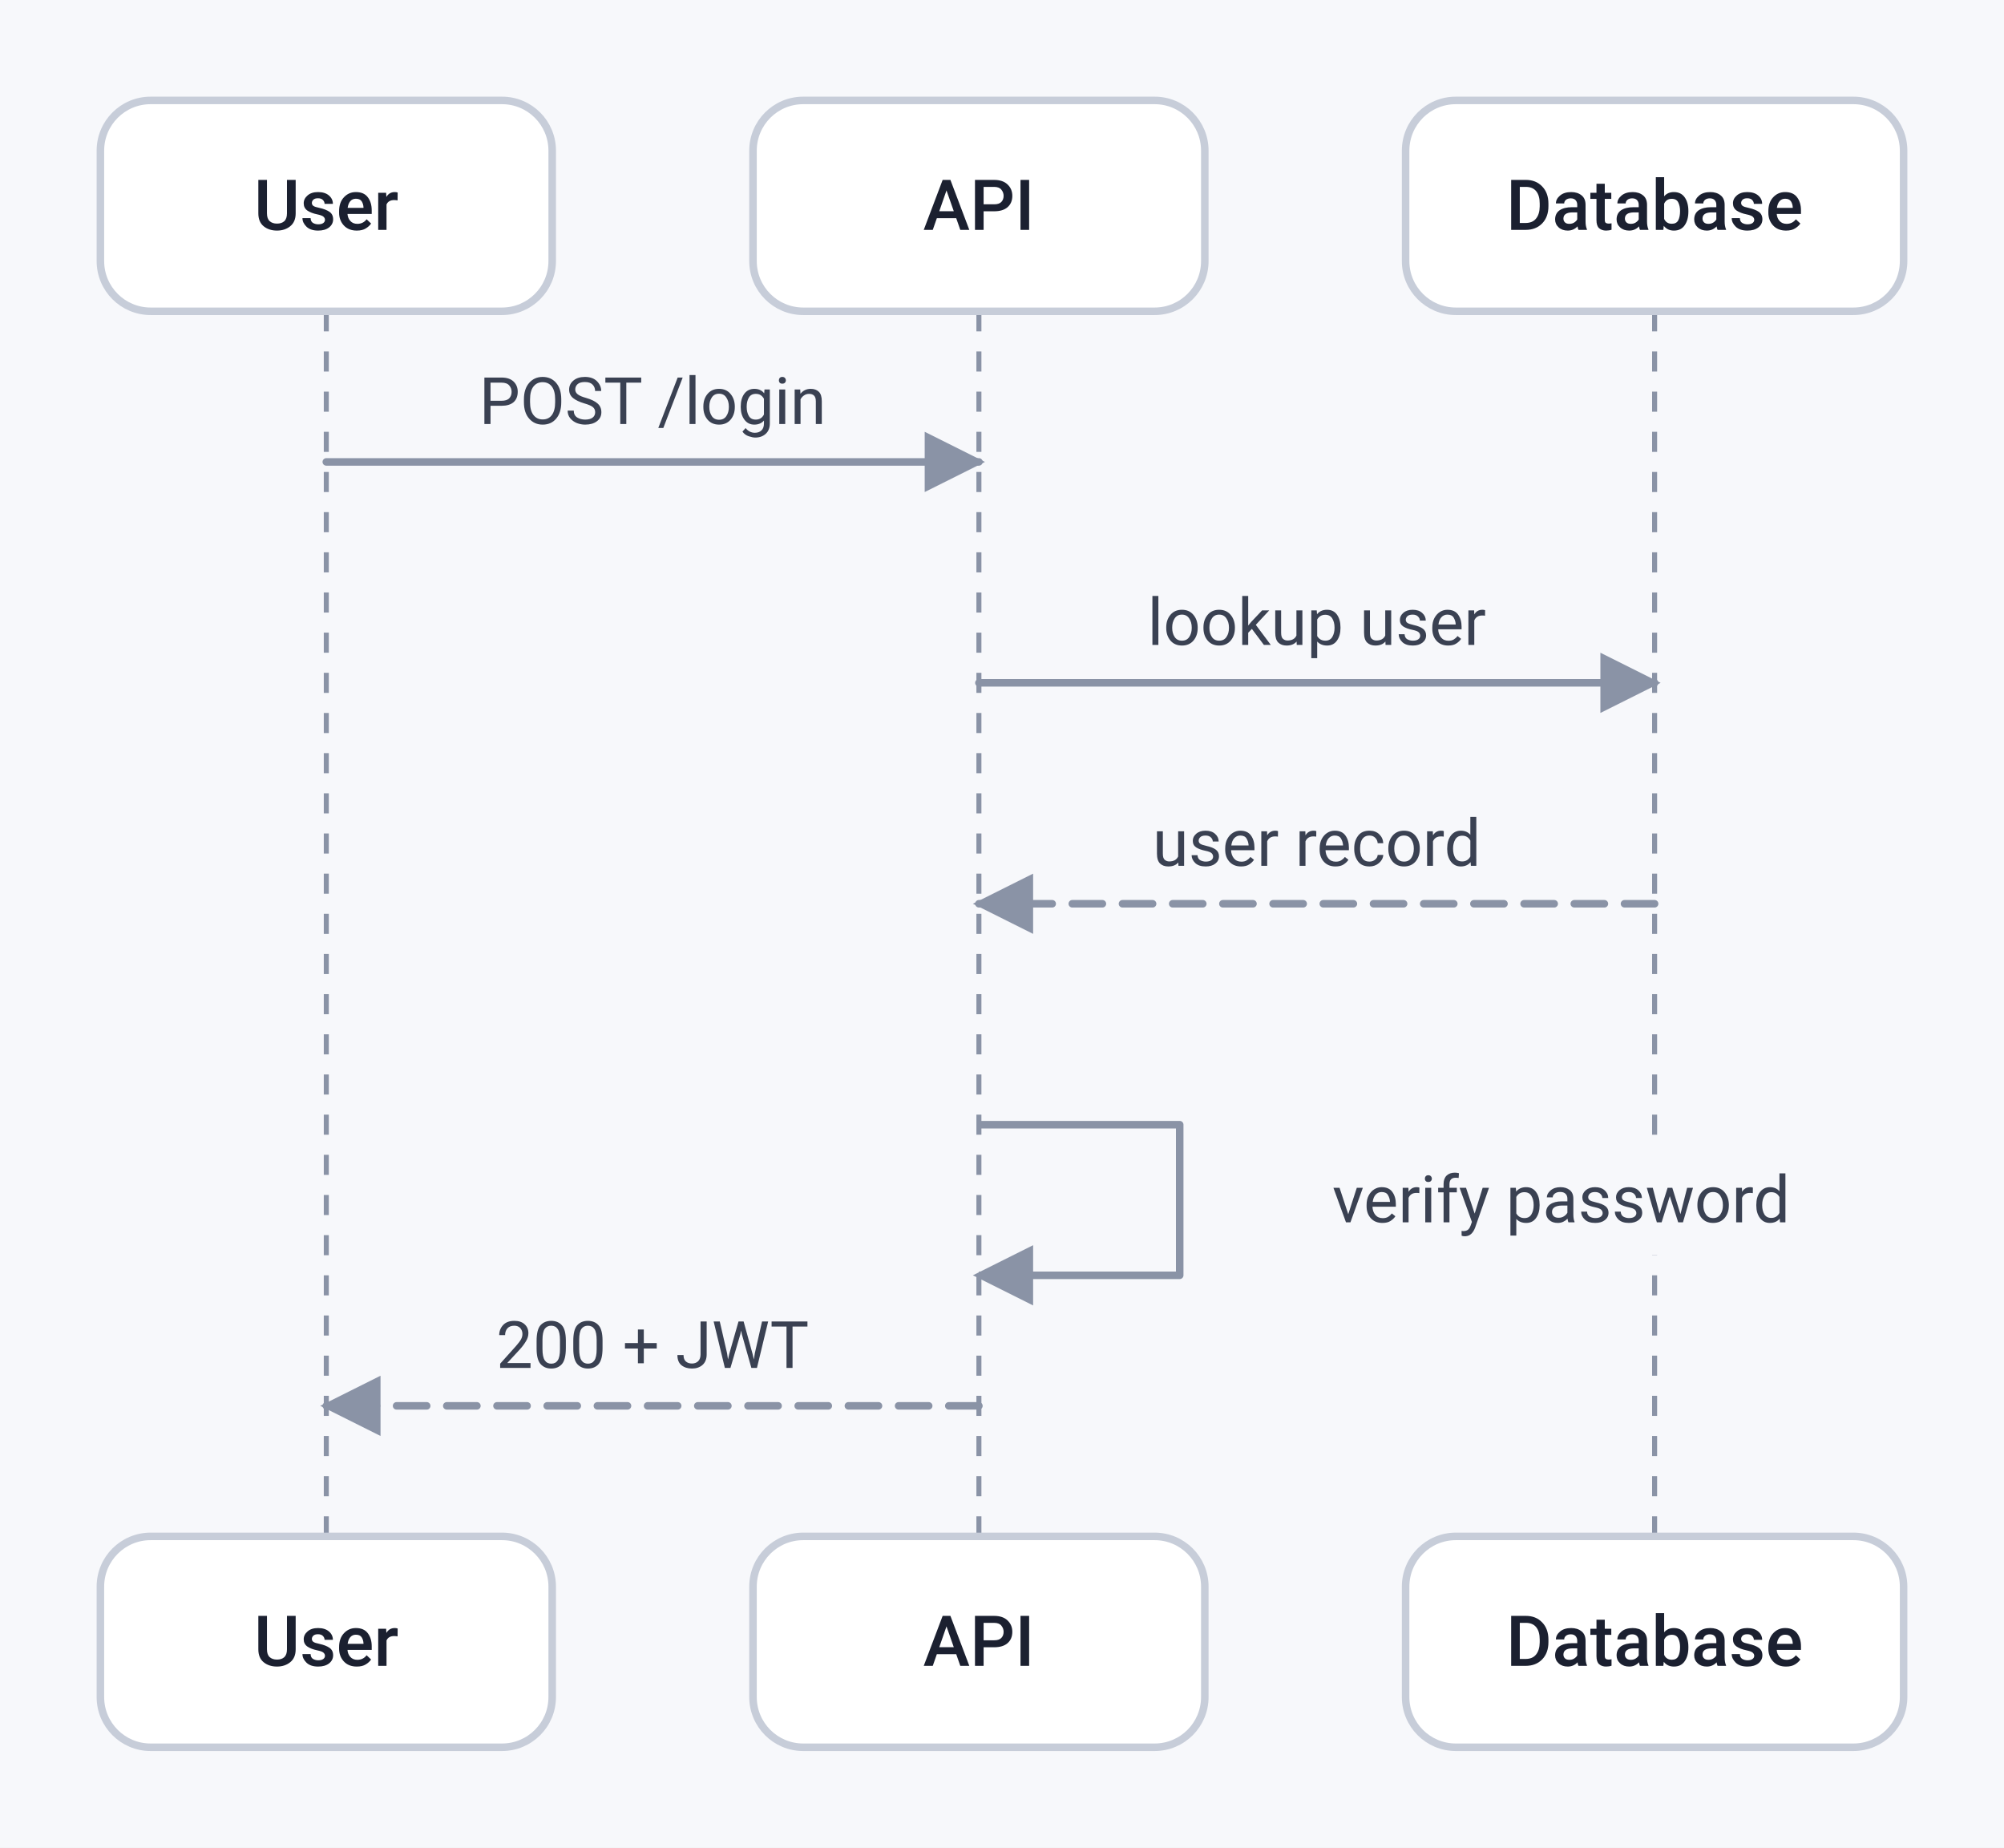
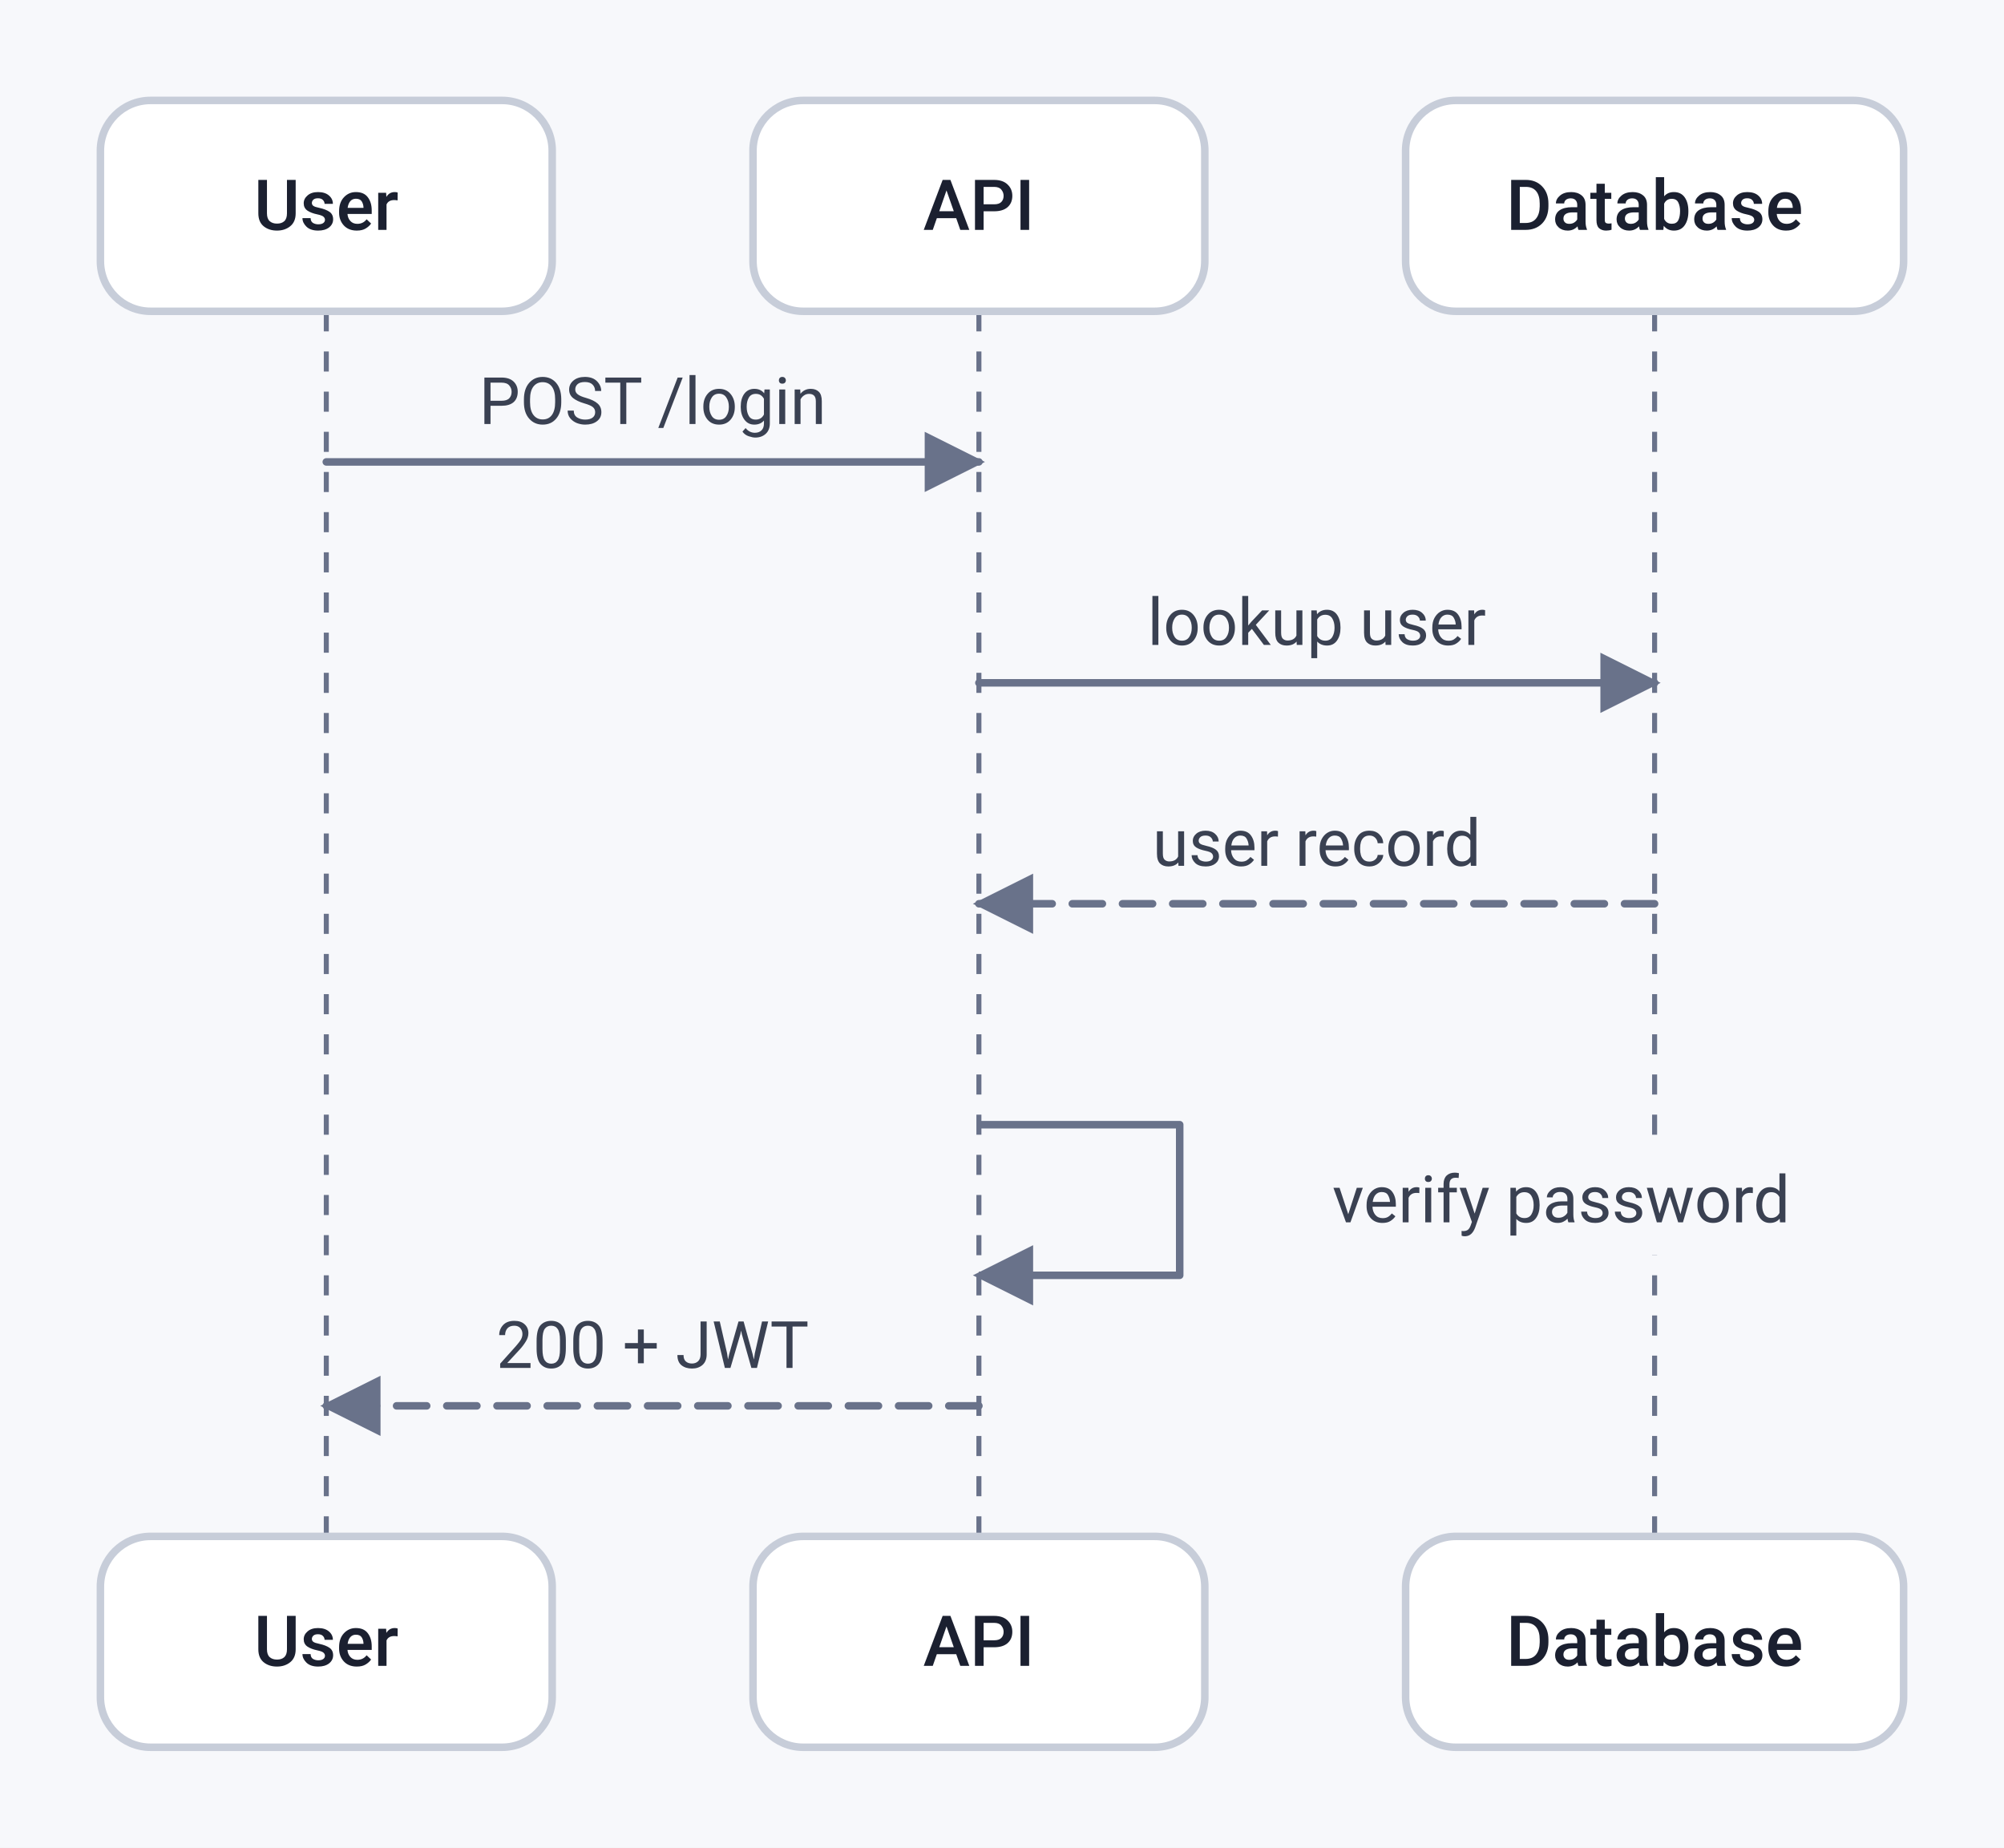
<svg xmlns="http://www.w3.org/2000/svg" width="399.2" height="368" viewBox="4 4 399.2 368" font-family="system-ui, -apple-system, &quot;Segoe UI&quot;, Roboto, Helvetica, Arial, sans-serif">
  <defs>
    <marker id="vnm-arrow" viewBox="0 0 10 10" refX="9" refY="5" markerWidth="8" markerHeight="8" orient="auto">
-       <path d="M0 0 L10 5 L0 10 z" fill="#8a93a6" />
+       <path d="M0 0 L10 5 L0 10 z" fill="#69728a" />
    </marker>
  </defs>
  <rect x="4" y="4" width="399.2" height="368" fill="#f7f8fb" />
-   <line x1="69" y1="66" x2="69" y2="310" stroke="#8a93a6" stroke-width="1" stroke-dasharray="4 4" />
-   <line x1="199" y1="66" x2="199" y2="310" stroke="#8a93a6" stroke-width="1" stroke-dasharray="4 4" />
-   <line x1="333.6" y1="66" x2="333.6" y2="310" stroke="#8a93a6" stroke-width="1" stroke-dasharray="4 4" />
-   <line x1="69" y1="96" x2="199" y2="96" stroke="#8a93a6" stroke-width="1.5" stroke-linecap="round" marker-end="url(#vnm-arrow)" />
+   <line x1="69" y1="66" x2="69" y2="310" stroke="#69728a" stroke-width="1" stroke-dasharray="4 4" />
+   <line x1="199" y1="66" x2="199" y2="310" stroke="#69728a" stroke-width="1" stroke-dasharray="4 4" />
+   <line x1="333.6" y1="66" x2="333.6" y2="310" stroke="#69728a" stroke-width="1" stroke-dasharray="4 4" />
+   <line x1="69" y1="96" x2="199" y2="96" stroke="#69728a" stroke-width="1.5" stroke-linecap="round" marker-end="url(#vnm-arrow)" />
  <rect x="81.26" y="73" width="105.48" height="22" rx="4" fill="#f7f8fb" />
  <text x="134" y="84" fill="#3a4152" font-size="13" text-anchor="middle" dominant-baseline="central">POST /login</text>
-   <line x1="199" y1="140" x2="333.6" y2="140" stroke="#8a93a6" stroke-width="1.5" stroke-linecap="round" marker-end="url(#vnm-arrow)" />
+   <line x1="199" y1="140" x2="333.6" y2="140" stroke="#69728a" stroke-width="1.5" stroke-linecap="round" marker-end="url(#vnm-arrow)" />
  <rect x="213.56" y="117" width="105.48" height="22" rx="4" fill="#f7f8fb" />
  <text x="266.3" y="128" fill="#3a4152" font-size="13" text-anchor="middle" dominant-baseline="central">lookup user</text>
-   <line x1="333.6" y1="184" x2="199" y2="184" stroke="#8a93a6" stroke-width="1.5" stroke-linecap="round" stroke-dasharray="6 4" marker-end="url(#vnm-arrow)" />
+   <line x1="333.6" y1="184" x2="199" y2="184" stroke="#69728a" stroke-width="1.5" stroke-linecap="round" stroke-dasharray="6 4" marker-end="url(#vnm-arrow)" />
  <rect x="213.56" y="161" width="105.48" height="22" rx="4" fill="#f7f8fb" />
  <text x="266.3" y="172" fill="#3a4152" font-size="13" text-anchor="middle" dominant-baseline="central">user record</text>
-   <path d="M 199 228 L 239 228 L 239 258 L 199 258" fill="none" stroke="#8a93a6" stroke-width="1.5" stroke-linejoin="round" marker-end="url(#vnm-arrow)" />
+   <path d="M 199 228 L 239 228 L 239 258 L 199 258" fill="none" stroke="#69728a" stroke-width="1.5" stroke-linejoin="round" marker-end="url(#vnm-arrow)" />
  <rect x="244.9" y="232" width="140.2" height="22" rx="4" fill="#f7f8fb" />
  <text x="315" y="243" fill="#3a4152" font-size="13" text-anchor="middle" dominant-baseline="central">verify password</text>
-   <line x1="199" y1="284" x2="69" y2="284" stroke="#8a93a6" stroke-width="1.5" stroke-linecap="round" stroke-dasharray="6 4" marker-end="url(#vnm-arrow)" />
+   <line x1="199" y1="284" x2="69" y2="284" stroke="#69728a" stroke-width="1.5" stroke-linecap="round" stroke-dasharray="6 4" marker-end="url(#vnm-arrow)" />
  <rect x="89.94" y="261" width="88.12" height="22" rx="4" fill="#f7f8fb" />
  <text x="134" y="272" fill="#3a4152" font-size="13" text-anchor="middle" dominant-baseline="central">200 + JWT</text>
  <g>
    <rect x="24" y="24" width="90" height="42" rx="10" fill="#ffffff" stroke="#c7cdd9" stroke-width="1.5" />
    <text x="69" y="45" fill="#1b2030" font-size="14" font-weight="500" text-anchor="middle" dominant-baseline="central">User</text>
  </g>
  <g>
    <rect x="24" y="310" width="90" height="42" rx="10" fill="#ffffff" stroke="#c7cdd9" stroke-width="1.5" />
    <text x="69" y="331" fill="#1b2030" font-size="14" font-weight="500" text-anchor="middle" dominant-baseline="central">User</text>
  </g>
  <g>
    <rect x="154" y="24" width="90" height="42" rx="10" fill="#ffffff" stroke="#c7cdd9" stroke-width="1.5" />
    <text x="199" y="45" fill="#1b2030" font-size="14" font-weight="500" text-anchor="middle" dominant-baseline="central">API</text>
  </g>
  <g>
    <rect x="154" y="310" width="90" height="42" rx="10" fill="#ffffff" stroke="#c7cdd9" stroke-width="1.5" />
    <text x="199" y="331" fill="#1b2030" font-size="14" font-weight="500" text-anchor="middle" dominant-baseline="central">API</text>
  </g>
  <g>
    <rect x="284" y="24" width="99.2" height="42" rx="10" fill="#ffffff" stroke="#c7cdd9" stroke-width="1.5" />
    <text x="333.6" y="45" fill="#1b2030" font-size="14" font-weight="500" text-anchor="middle" dominant-baseline="central">Database</text>
  </g>
  <g>
    <rect x="284" y="310" width="99.2" height="42" rx="10" fill="#ffffff" stroke="#c7cdd9" stroke-width="1.5" />
    <text x="333.6" y="331" fill="#1b2030" font-size="14" font-weight="500" text-anchor="middle" dominant-baseline="central">Database</text>
  </g>
</svg>
